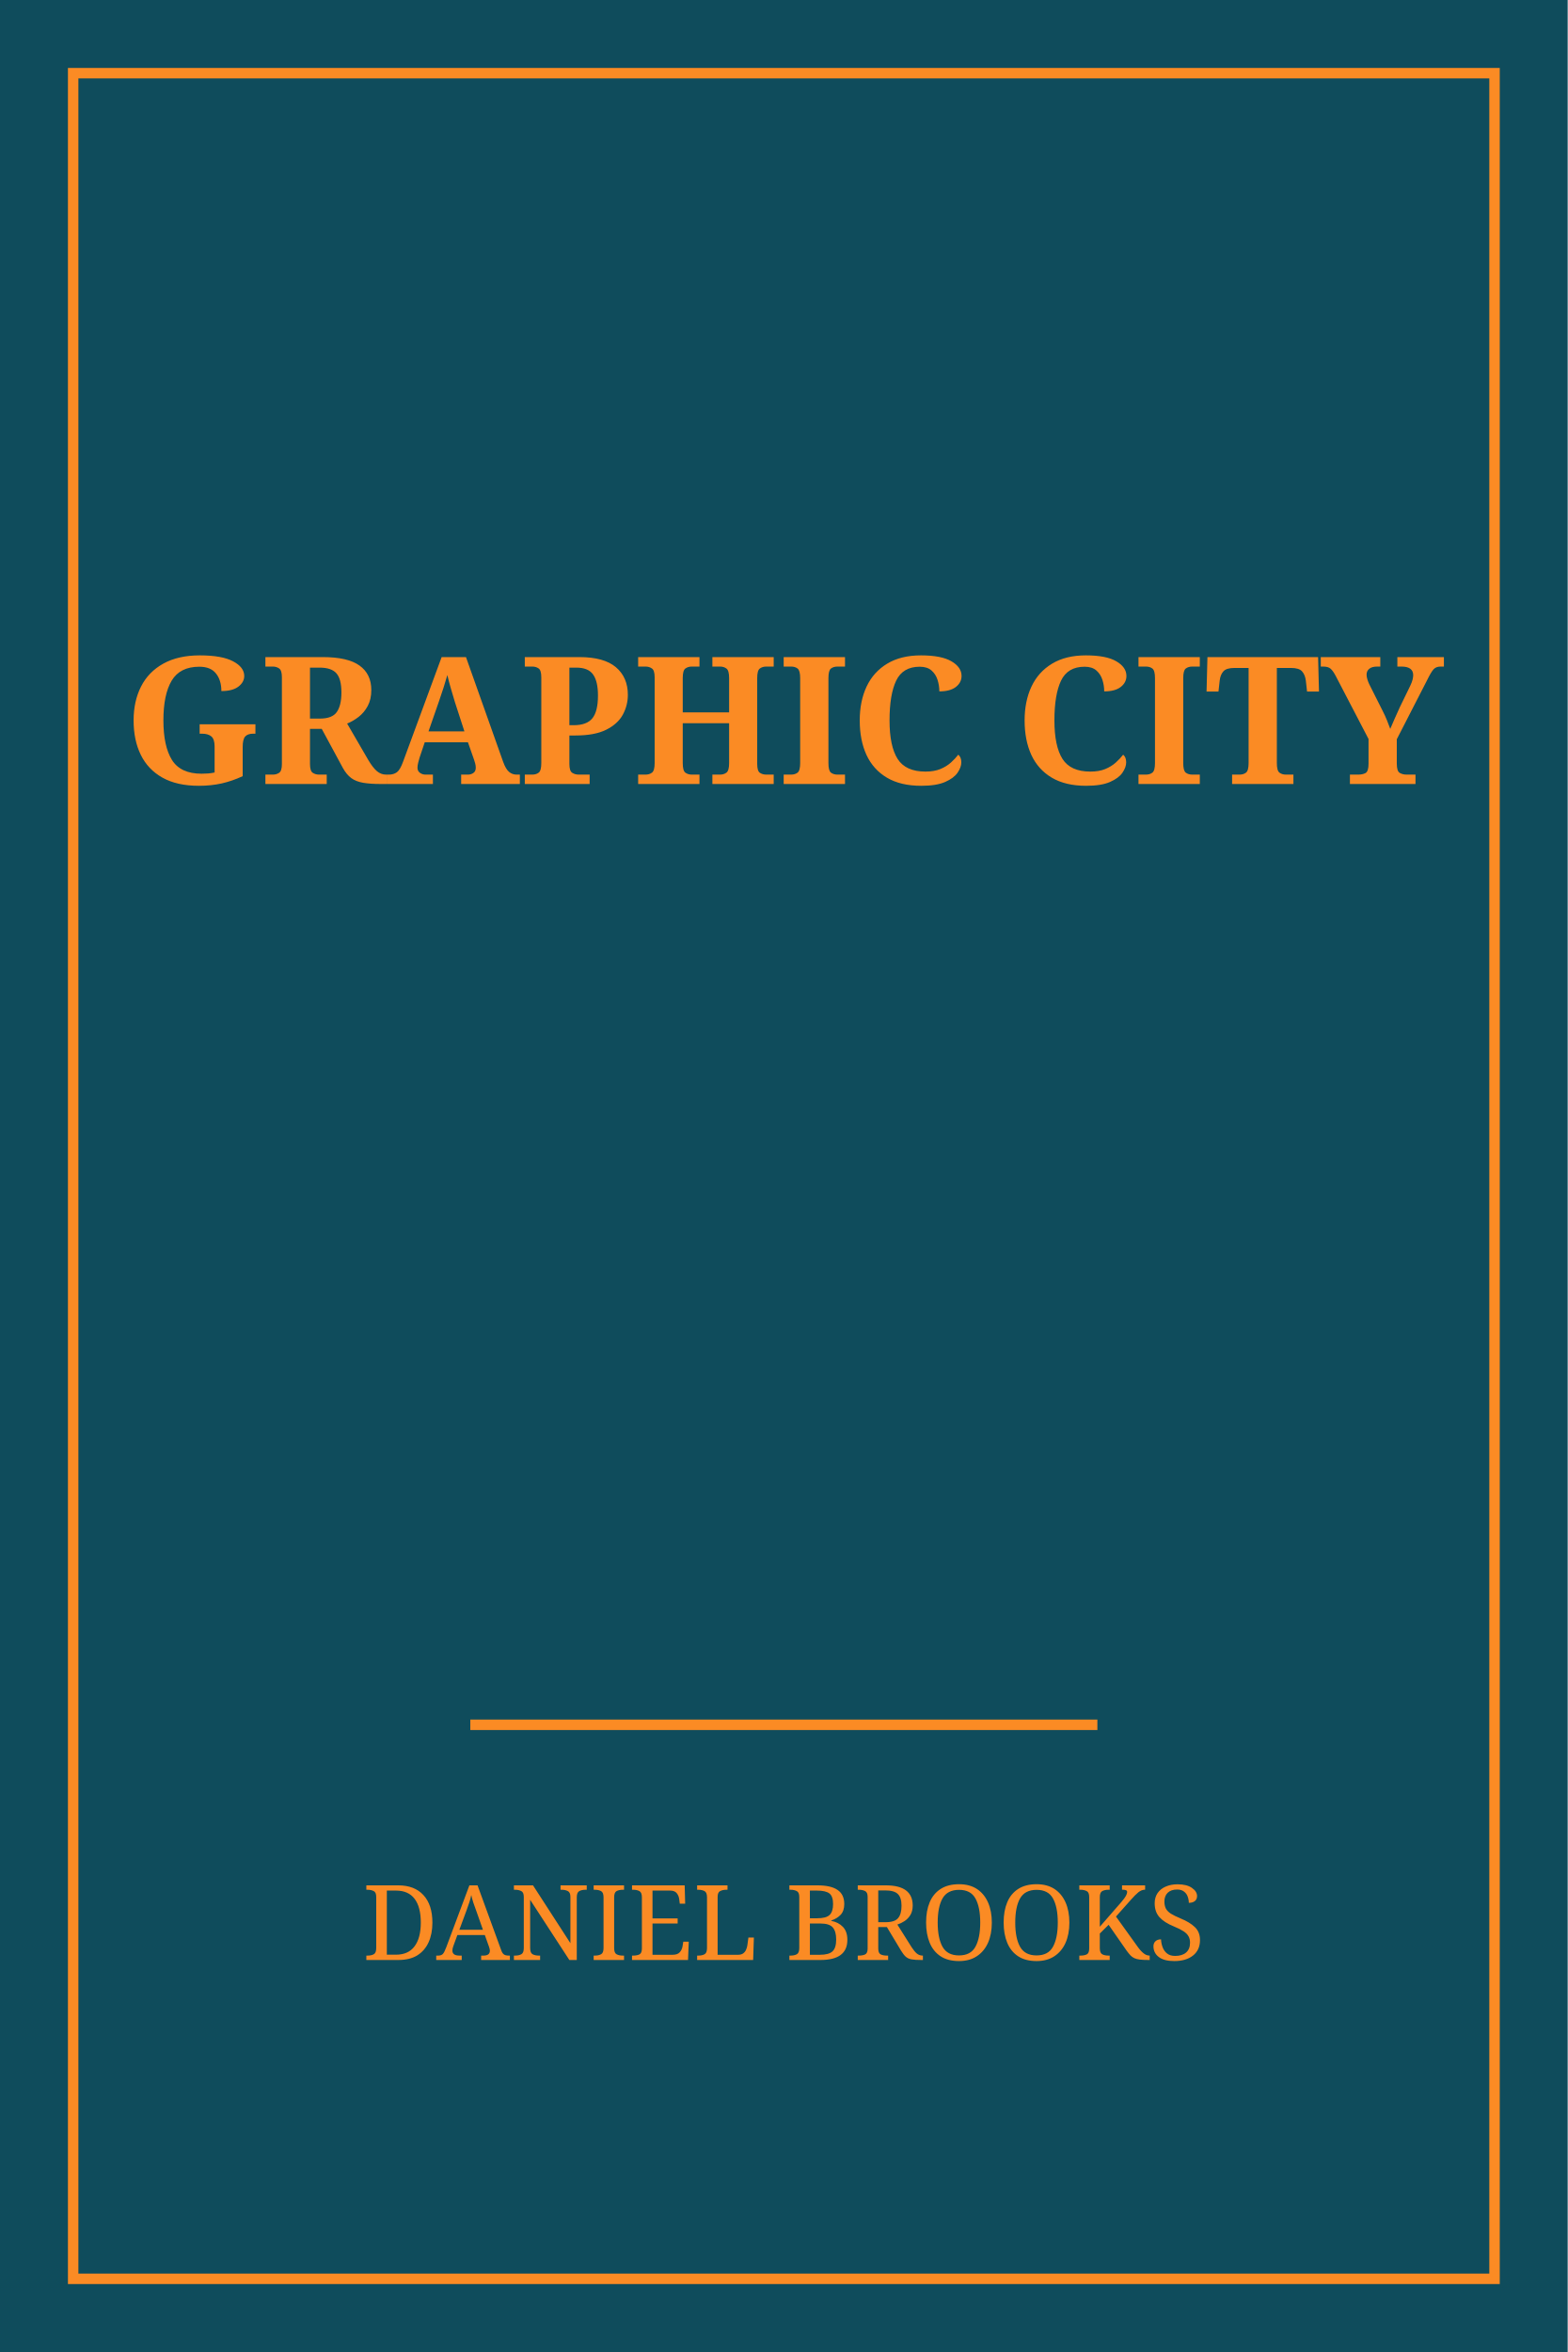
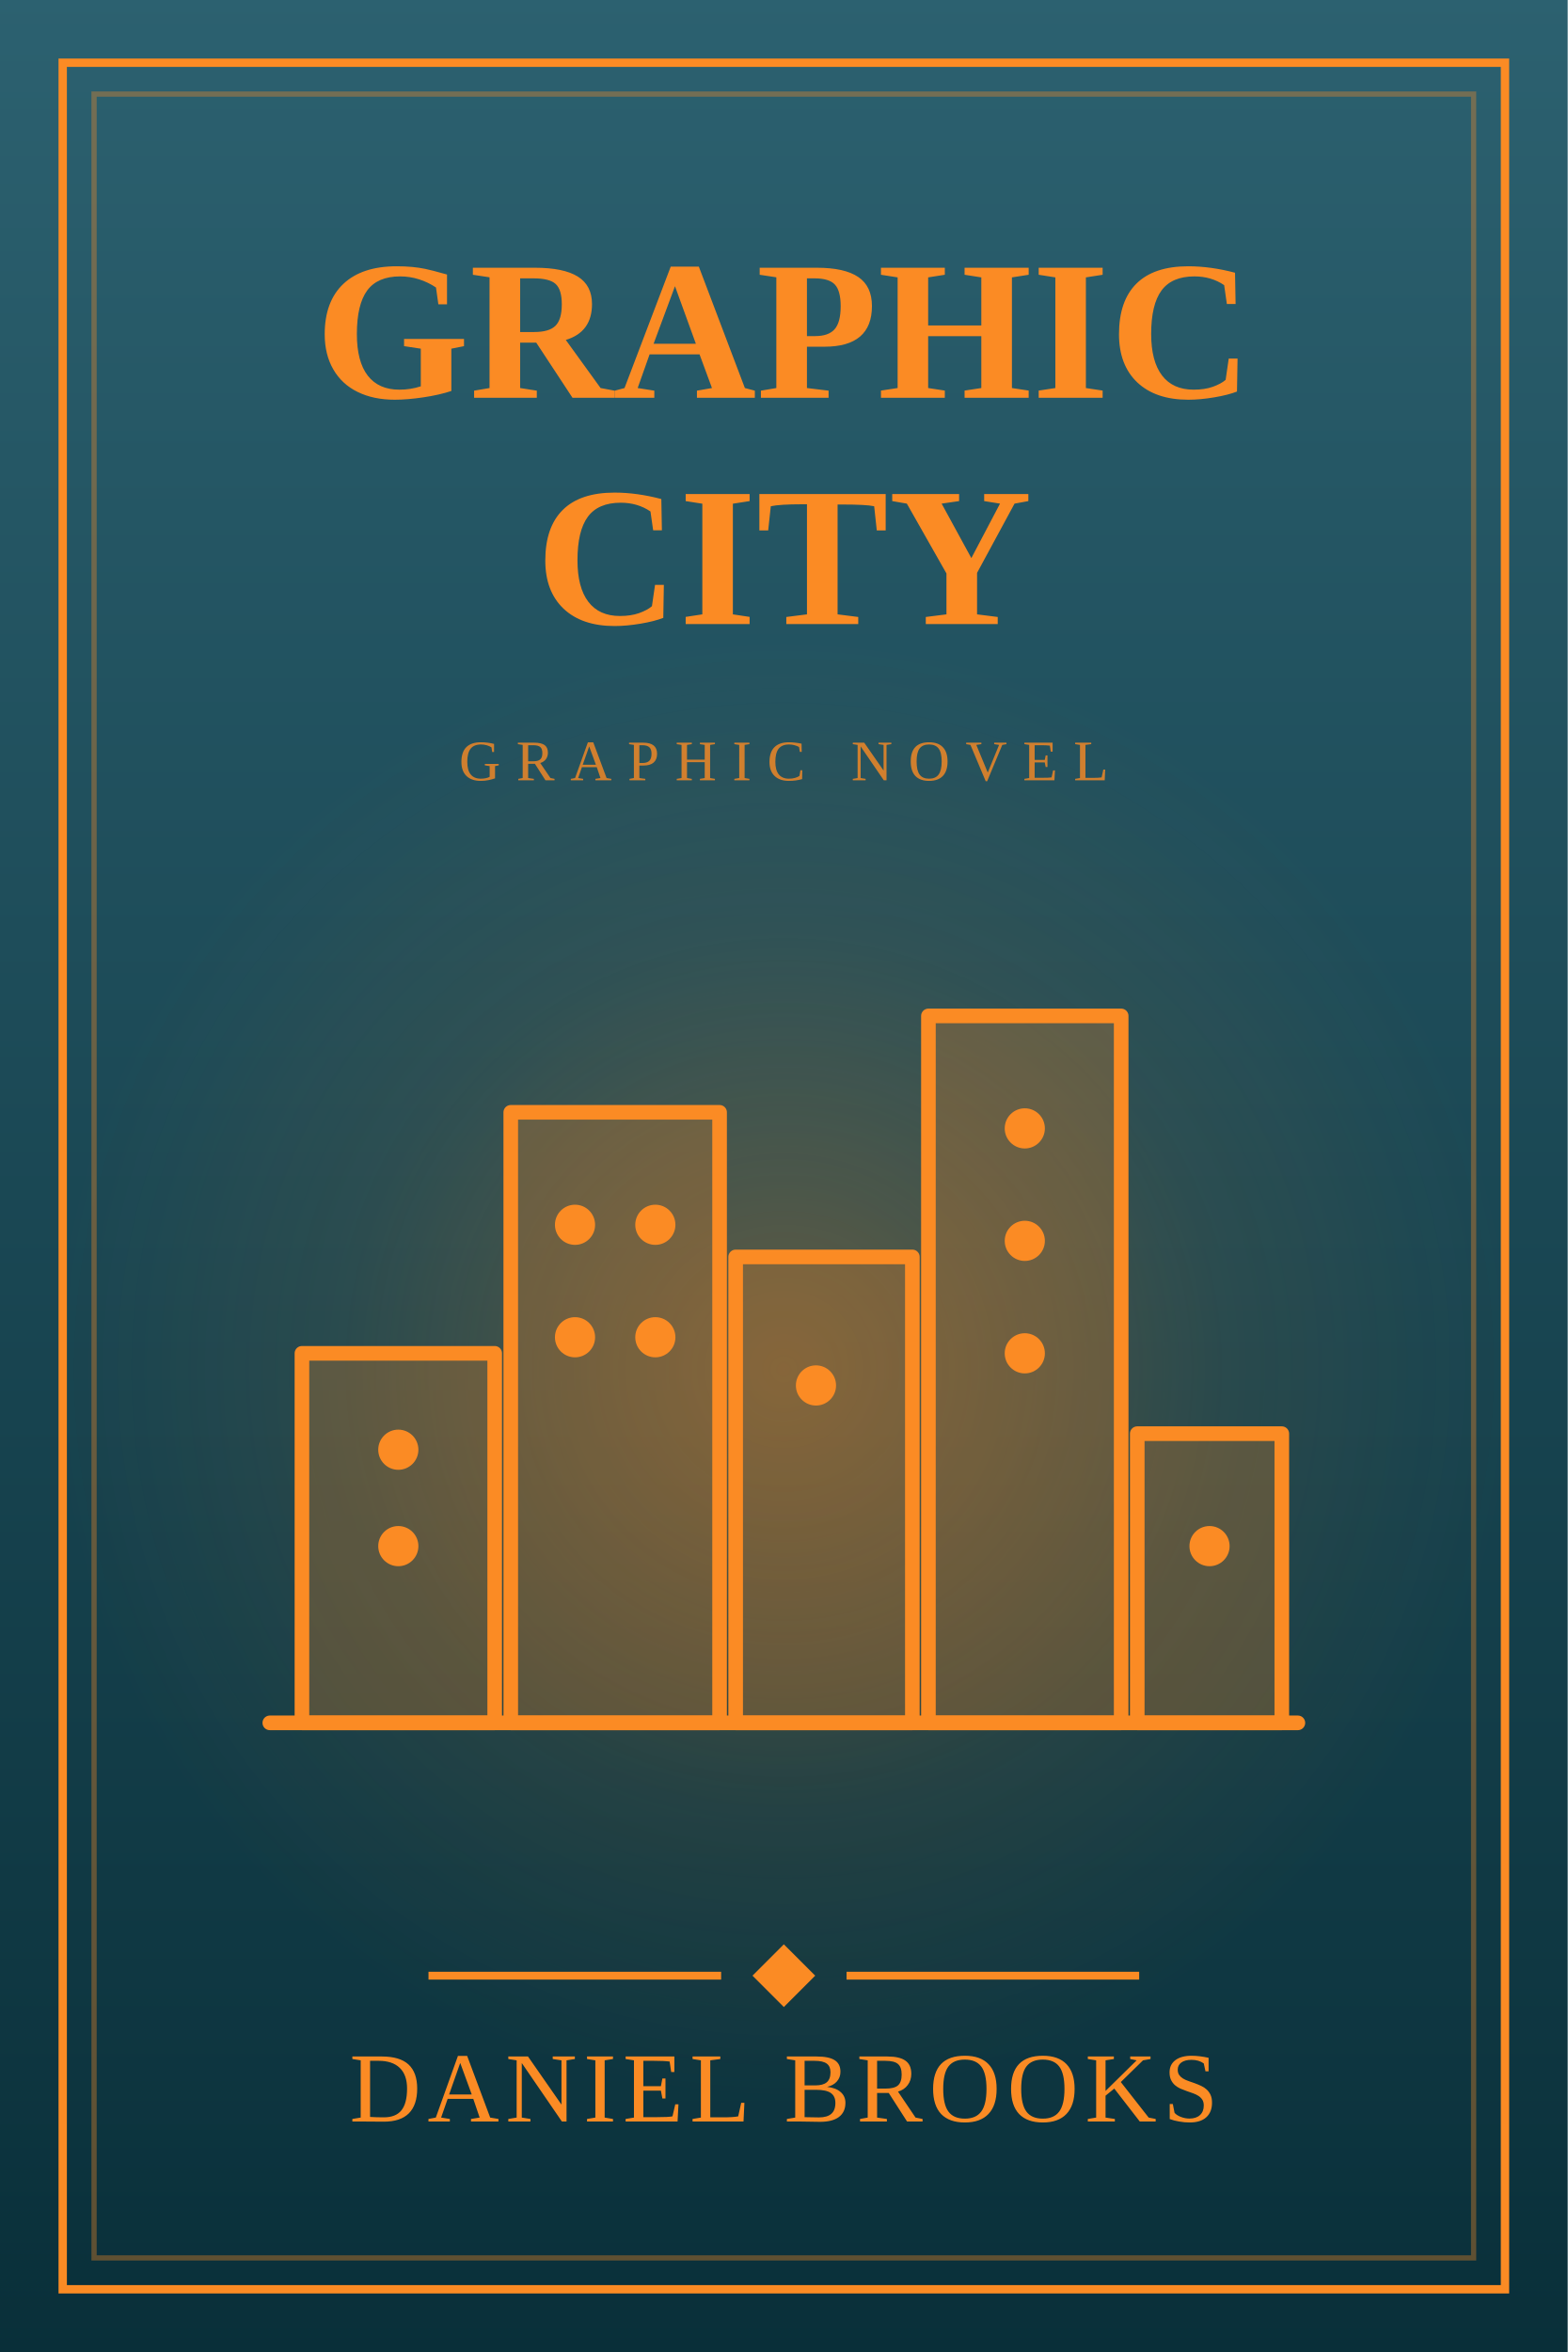
<svg xmlns="http://www.w3.org/2000/svg" viewBox="0 0 300 450" width="300" height="450" role="img" aria-label="Graphic City by Daniel Brooks">
-   <rect width="300" height="450" fill="#0f4c5c" />
-   <rect x="14" y="14" width="272" height="422" fill="none" stroke="#fb8b24" stroke-width="2" />
-   <text x="150" y="150" text-anchor="middle" font-family="Georgia, serif" font-size="34" font-weight="bold" fill="#fb8b24">GRAPHIC CITY</text>
-   <line x1="90" y1="330" x2="210" y2="330" stroke="#fb8b24" stroke-width="2" />
-   <text x="150" y="375" text-anchor="middle" font-family="Georgia, serif" font-size="20" fill="#fb8b24">DANIEL BROOKS</text>
+   <defs>
+     <linearGradient id="bg" x1="0" y1="0" x2="0" y2="1">
+       <stop offset="0" stop-color="#2c6170" />
+       <stop offset="1" stop-color="#092f39" />
+     </linearGradient>
+     <radialGradient id="glow" cx="150" cy="262" r="140" gradientUnits="userSpaceOnUse">
+       <stop offset="0" stop-color="#fb8b24" stop-opacity=".32" />
+       <stop offset=".6" stop-color="#fb8b24" stop-opacity=".08" />
+       <stop offset="1" stop-color="#fb8b24" stop-opacity="0" />
+     </radialGradient>
+   </defs>
+   <rect width="300" height="450" fill="url(#bg)" />
+   <rect width="300" height="450" fill="url(#glow)" />
+   <rect x="12" y="12" width="276" height="426" fill="none" stroke="#fb8b24" stroke-width="1.6" />
+   <rect x="18" y="18" width="264" height="414" fill="none" stroke="#fb8b24" stroke-opacity=".35" stroke-width="1" />
+   <text x="150" y="76.1" text-anchor="middle" font-family="Georgia, 'Times New Roman', serif" font-size="38" font-weight="bold" fill="#fb8b24">GRAPHIC</text>
+   <text x="150" y="119.4" text-anchor="middle" font-family="Georgia, 'Times New Roman', serif" font-size="38" font-weight="bold" fill="#fb8b24">CITY</text>
+   <text x="150" y="149.3" text-anchor="middle" font-family="Georgia, 'Times New Roman', serif" font-size="11" letter-spacing="3" fill="#fb8b24" fill-opacity=".8">GRAPHIC NOVEL</text>
+   <g id="art" transform="translate(150 262) scale(1.537) translate(0 2)" color="#fb8b24" stroke="currentColor" fill="none" stroke-width="1.82" stroke-linecap="round" stroke-linejoin="round">
+     <path d="M-64 42 H64" />
+     <rect x="-60" y="-4" width="24" height="46" fill="currentColor" fill-opacity=".25" />
+     <rect x="-34" y="-34" width="26" height="76" fill="currentColor" fill-opacity=".25" />
+     <rect x="-6" y="-16" width="22" height="58" fill="currentColor" fill-opacity=".25" />
+     <rect x="18" y="-46" width="24" height="88" fill="currentColor" fill-opacity=".25" />
+     <rect x="44" y="6" width="18" height="36" fill="currentColor" fill-opacity=".25" />
+     <circle cx="-48" cy="8" r="2.5" fill="currentColor" stroke="none" />
+     <circle cx="-48" cy="20" r="2.5" fill="currentColor" stroke="none" />
+     <circle cx="-26" cy="-20" r="2.5" fill="currentColor" stroke="none" />
+     <circle cx="-16" cy="-20" r="2.5" fill="currentColor" stroke="none" />
+     <circle cx="-26" cy="-6" r="2.5" fill="currentColor" stroke="none" />
+     <circle cx="-16" cy="-6" r="2.5" fill="currentColor" stroke="none" />
+     <circle cx="4" cy="0" r="2.5" fill="currentColor" stroke="none" />
+     <circle cx="30" cy="-32" r="2.5" fill="currentColor" stroke="none" />
+     <circle cx="30" cy="-18" r="2.5" fill="currentColor" stroke="none" />
+     <circle cx="30" cy="-4" r="2.5" fill="currentColor" stroke="none" />
+     <circle cx="53" cy="20" r="2.5" fill="currentColor" stroke="none" />
+   </g>
+   <path d="M82 378 H138 M162 378 H218" stroke="#fb8b24" stroke-width="1.5" />
+   <path d="M150 372 l6 6 l-6 6 l-6 -6z" fill="#fb8b24" />
+   <text x="150" y="405.9" text-anchor="middle" font-family="Georgia, 'Times New Roman', serif" font-size="19" letter-spacing="1.2" fill="#fb8b24">DANIEL BROOKS</text>
</svg>
